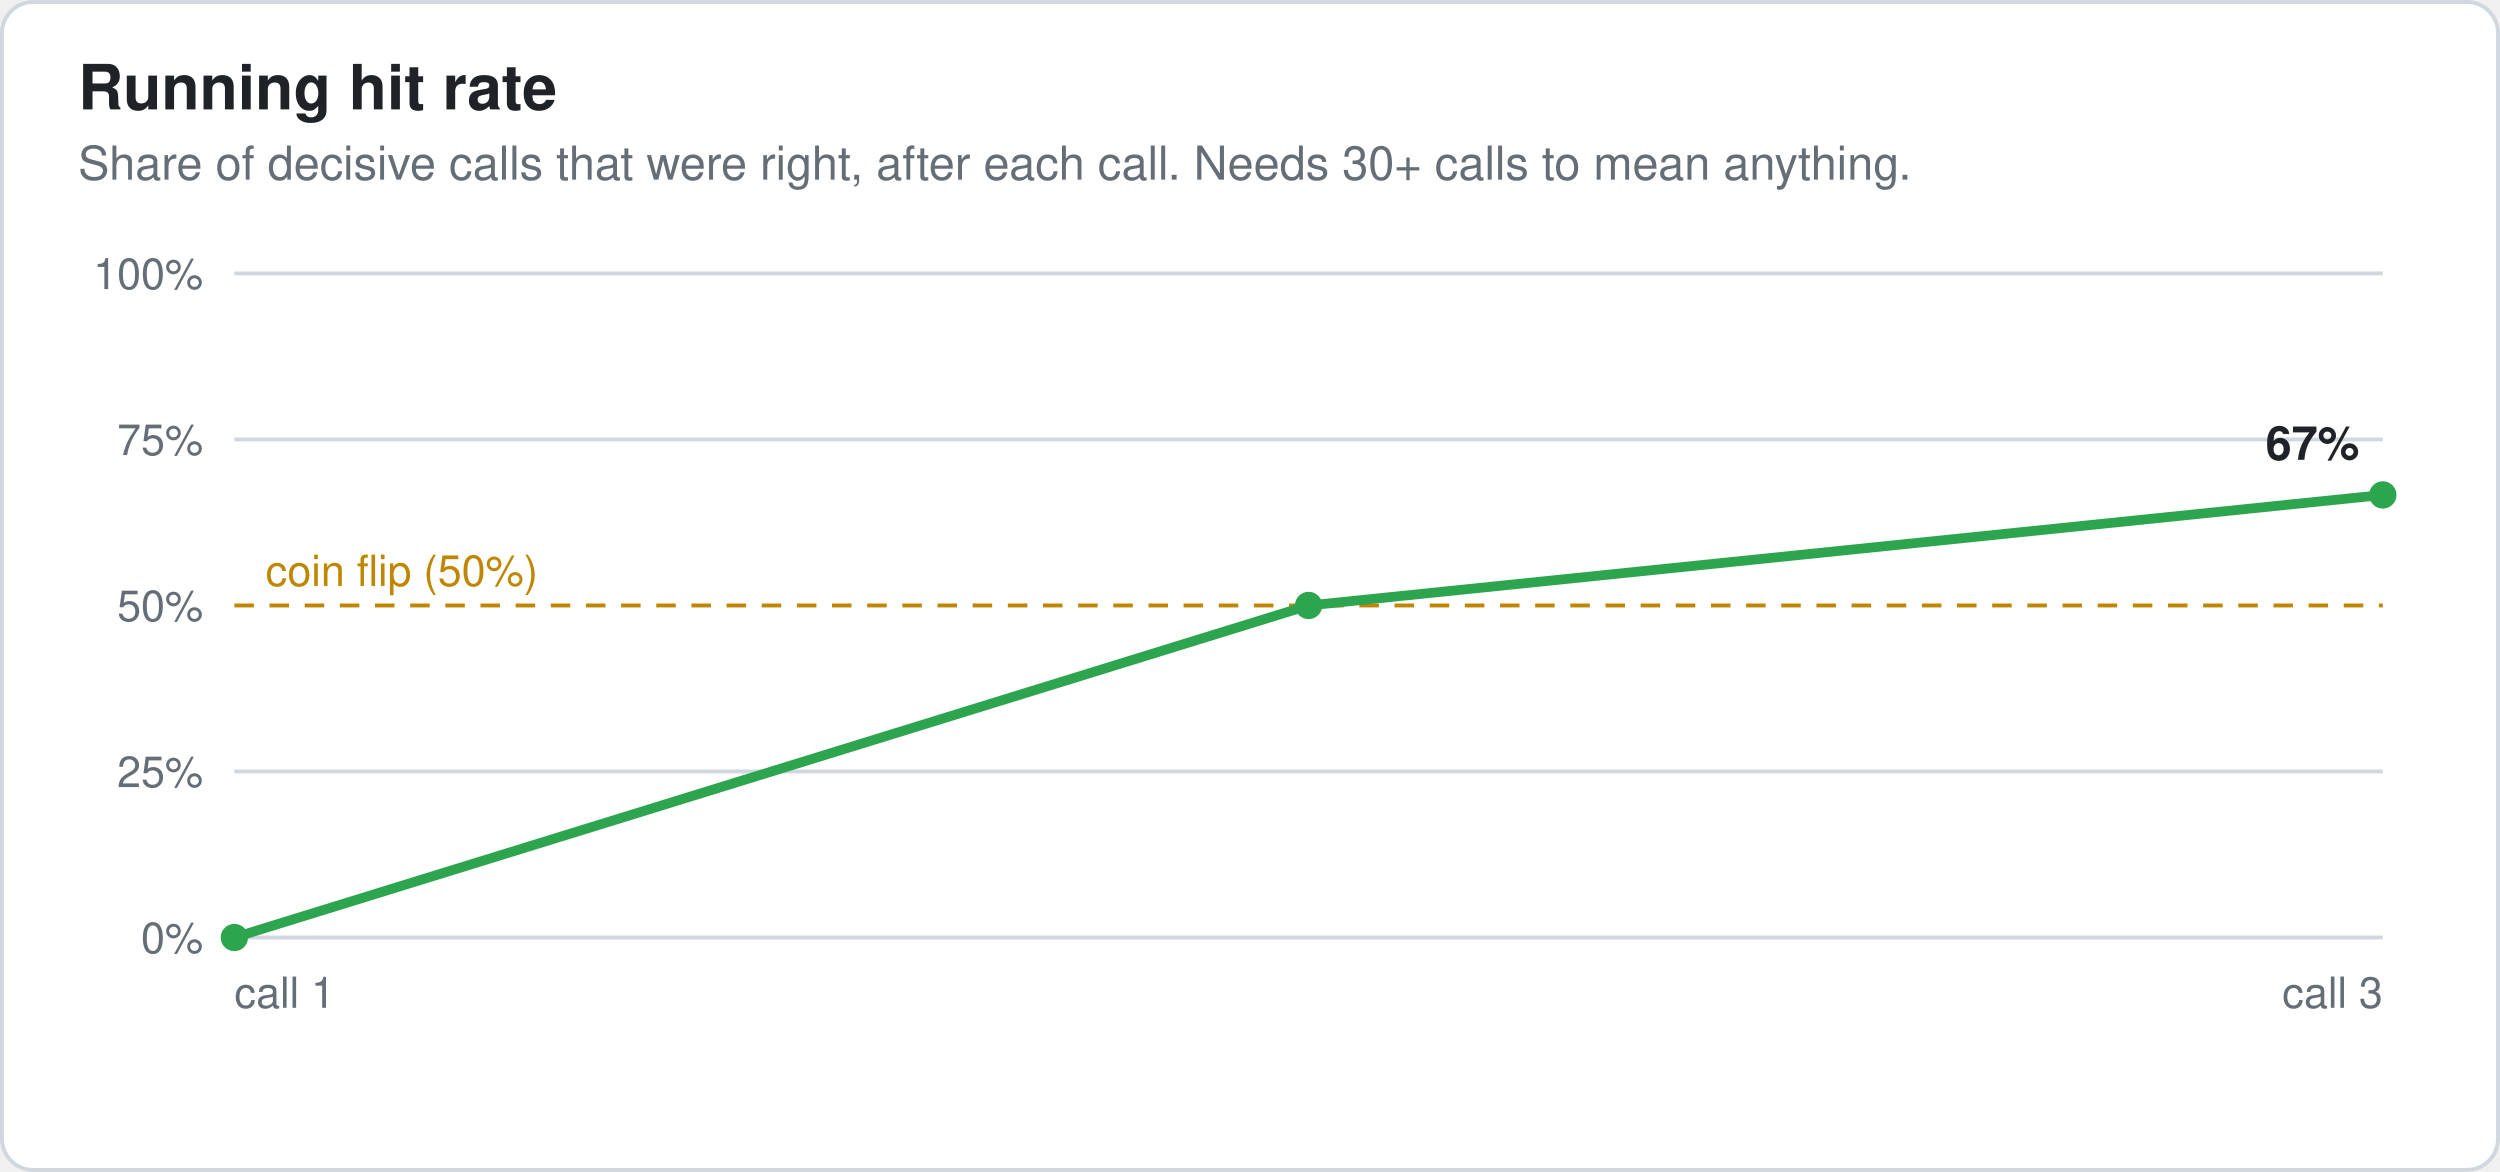
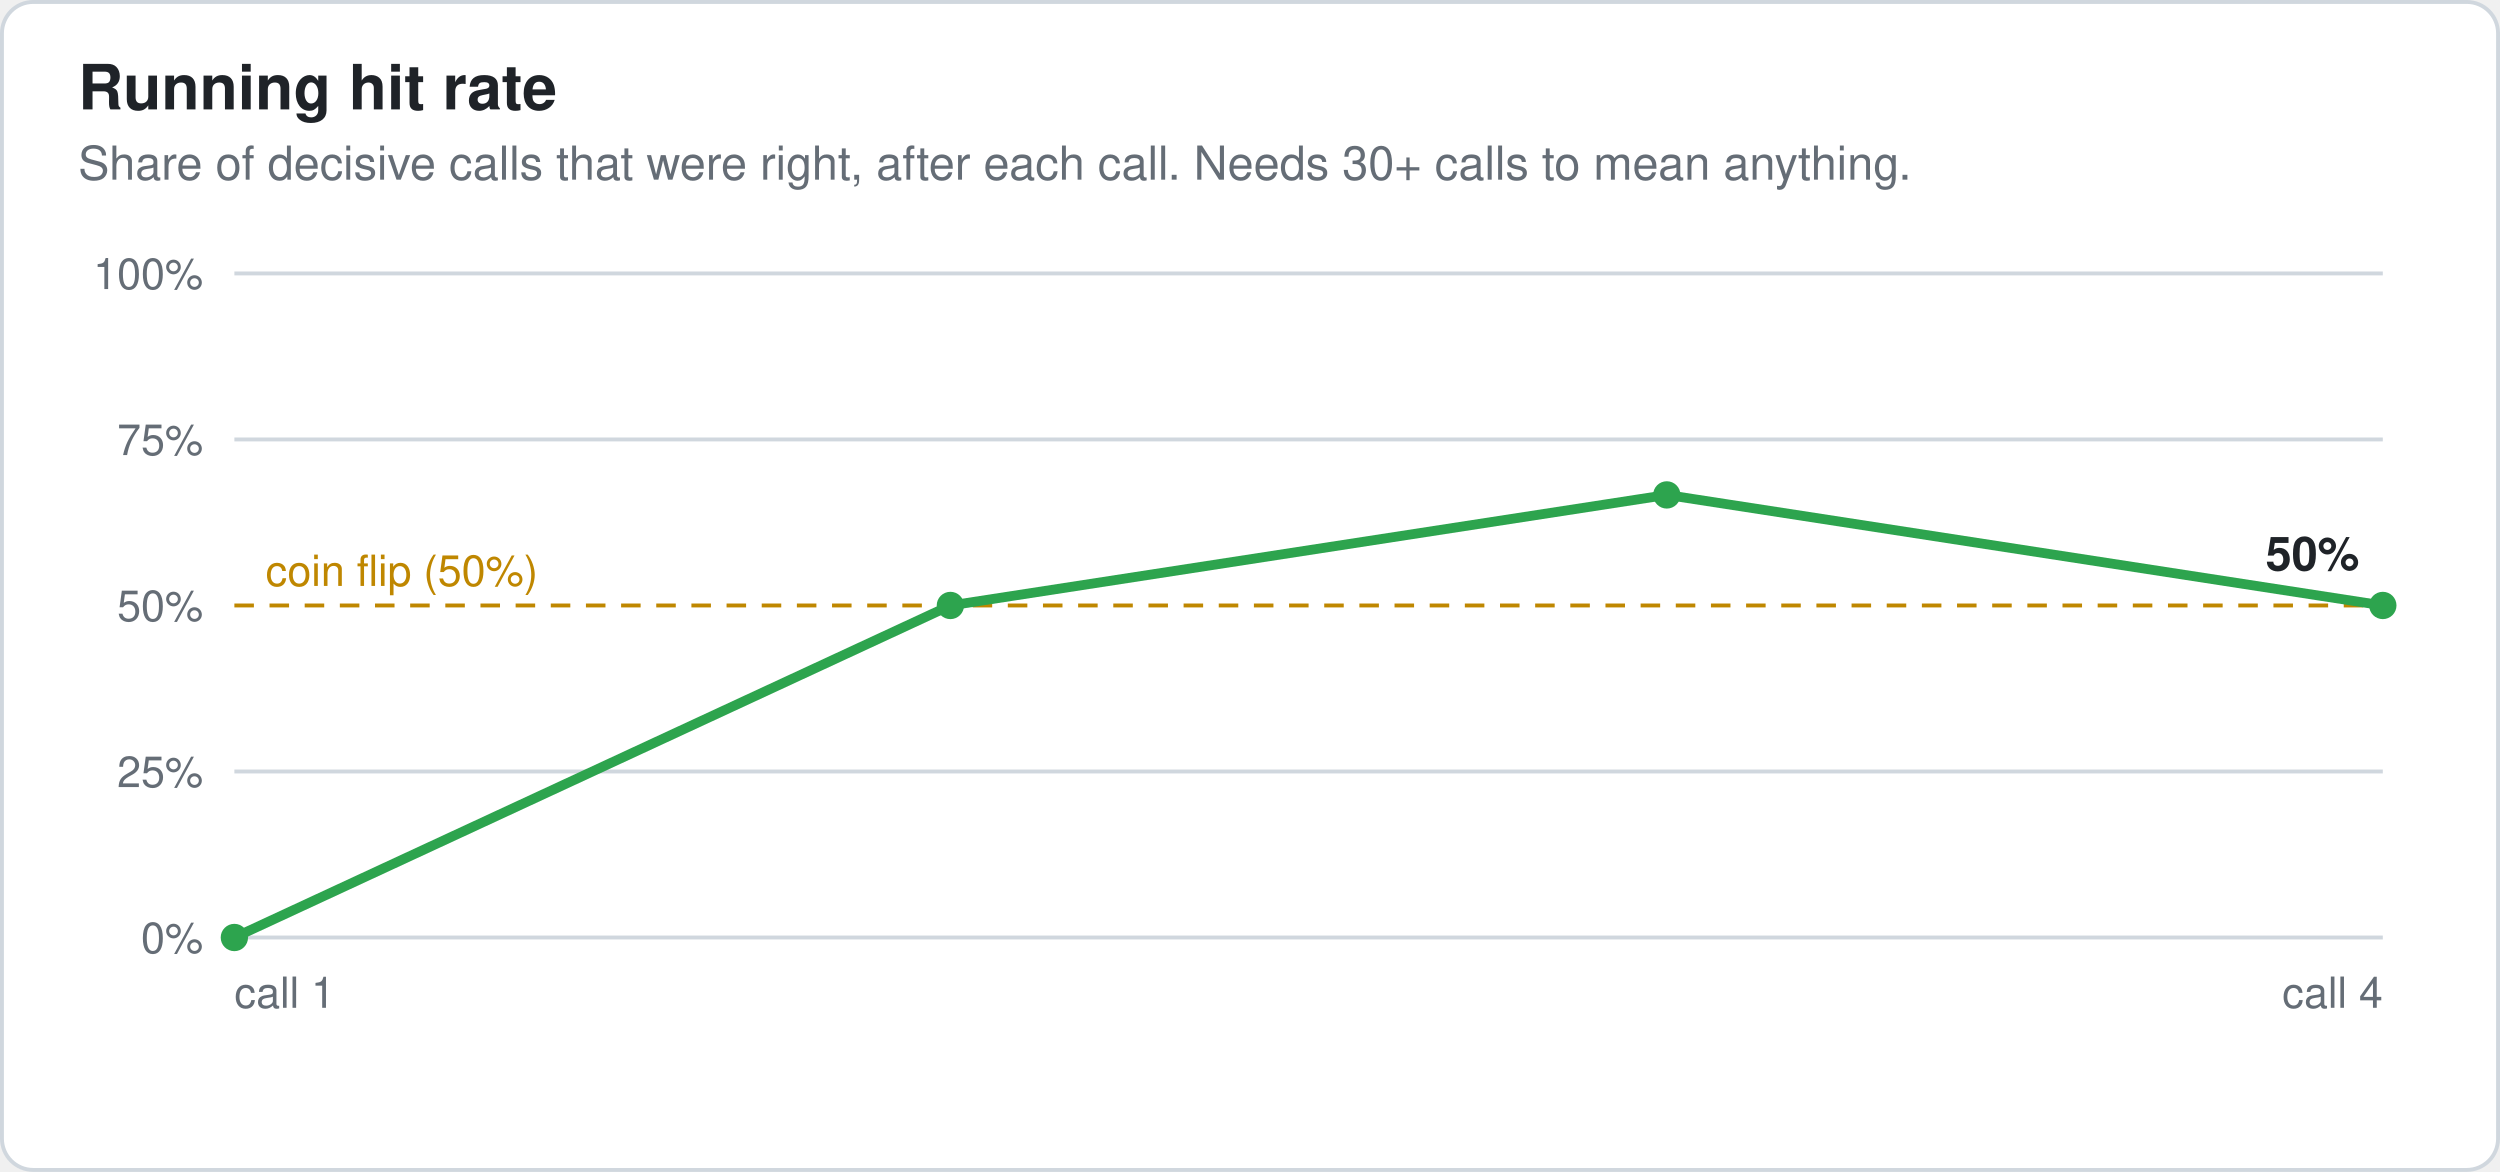
<svg xmlns="http://www.w3.org/2000/svg" width="640" height="300" viewBox="0 0 640 300" font-family="Helvetica, Arial, sans-serif">
  <rect x="0.5" y="0.5" width="639" height="299" rx="8" fill="#ffffff" stroke="#d0d7de" />
  <text x="20" y="28" font-size="16" font-weight="bold" fill="#1f2328">Running hit rate</text>
  <text x="20" y="46" font-size="12" fill="#656d76">Share of decisive calls that were right, after each call. Needs 30+ calls to mean anything.</text>
  <line x1="60" y1="240.0" x2="610" y2="240.0" stroke="#d0d7de" />
  <text x="52" y="244.0" font-size="11" text-anchor="end" fill="#656d76">0%</text>
  <line x1="60" y1="197.5" x2="610" y2="197.5" stroke="#d0d7de" />
  <text x="52" y="201.5" font-size="11" text-anchor="end" fill="#656d76">25%</text>
  <line x1="60" y1="155.0" x2="610" y2="155.0" stroke="#bf8700" stroke-dasharray="5 4" />
  <text x="52" y="159.0" font-size="11" text-anchor="end" fill="#656d76">50%</text>
  <line x1="60" y1="112.5" x2="610" y2="112.5" stroke="#d0d7de" />
  <text x="52" y="116.5" font-size="11" text-anchor="end" fill="#656d76">75%</text>
  <line x1="60" y1="70.0" x2="610" y2="70.0" stroke="#d0d7de" />
  <text x="52" y="74.0" font-size="11" text-anchor="end" fill="#656d76">100%</text>
  <text x="68" y="150.0" font-size="11" fill="#bf8700">coin flip (50%)</text>
-   <polyline points="60.0,240.0 335.0,155.0 610.0,126.7" fill="none" stroke="#2da44e" stroke-width="2.5" />
+   <polyline points="60.0,240.0 243.3,155.0 426.7,126.7 610.0,155.0" fill="none" stroke="#2da44e" stroke-width="2.5" />
  <circle cx="60.0" cy="240.0" r="3.5" fill="#2da44e" />
-   <circle cx="335.0" cy="155.0" r="3.5" fill="#2da44e" />
-   <circle cx="610.0" cy="126.7" r="3.5" fill="#2da44e" />
+   <circle cx="243.3" cy="155.0" r="3.5" fill="#2da44e" />
+   <circle cx="426.7" cy="126.7" r="3.5" fill="#2da44e" />
+   <circle cx="610.0" cy="155.0" r="3.5" fill="#2da44e" />
  <text x="60" y="258" font-size="11" fill="#656d76">call 1</text>
-   <text x="610" y="258" font-size="11" text-anchor="end" fill="#656d76">call 3</text>
-   <text x="604.0" y="117.7" font-size="12" text-anchor="end" fill="#1f2328" font-weight="bold">67%</text>
+   <text x="610" y="258" font-size="11" text-anchor="end" fill="#656d76">call 4</text>
+   <text x="604.0" y="146.0" font-size="12" text-anchor="end" fill="#1f2328" font-weight="bold">50%</text>
</svg>
